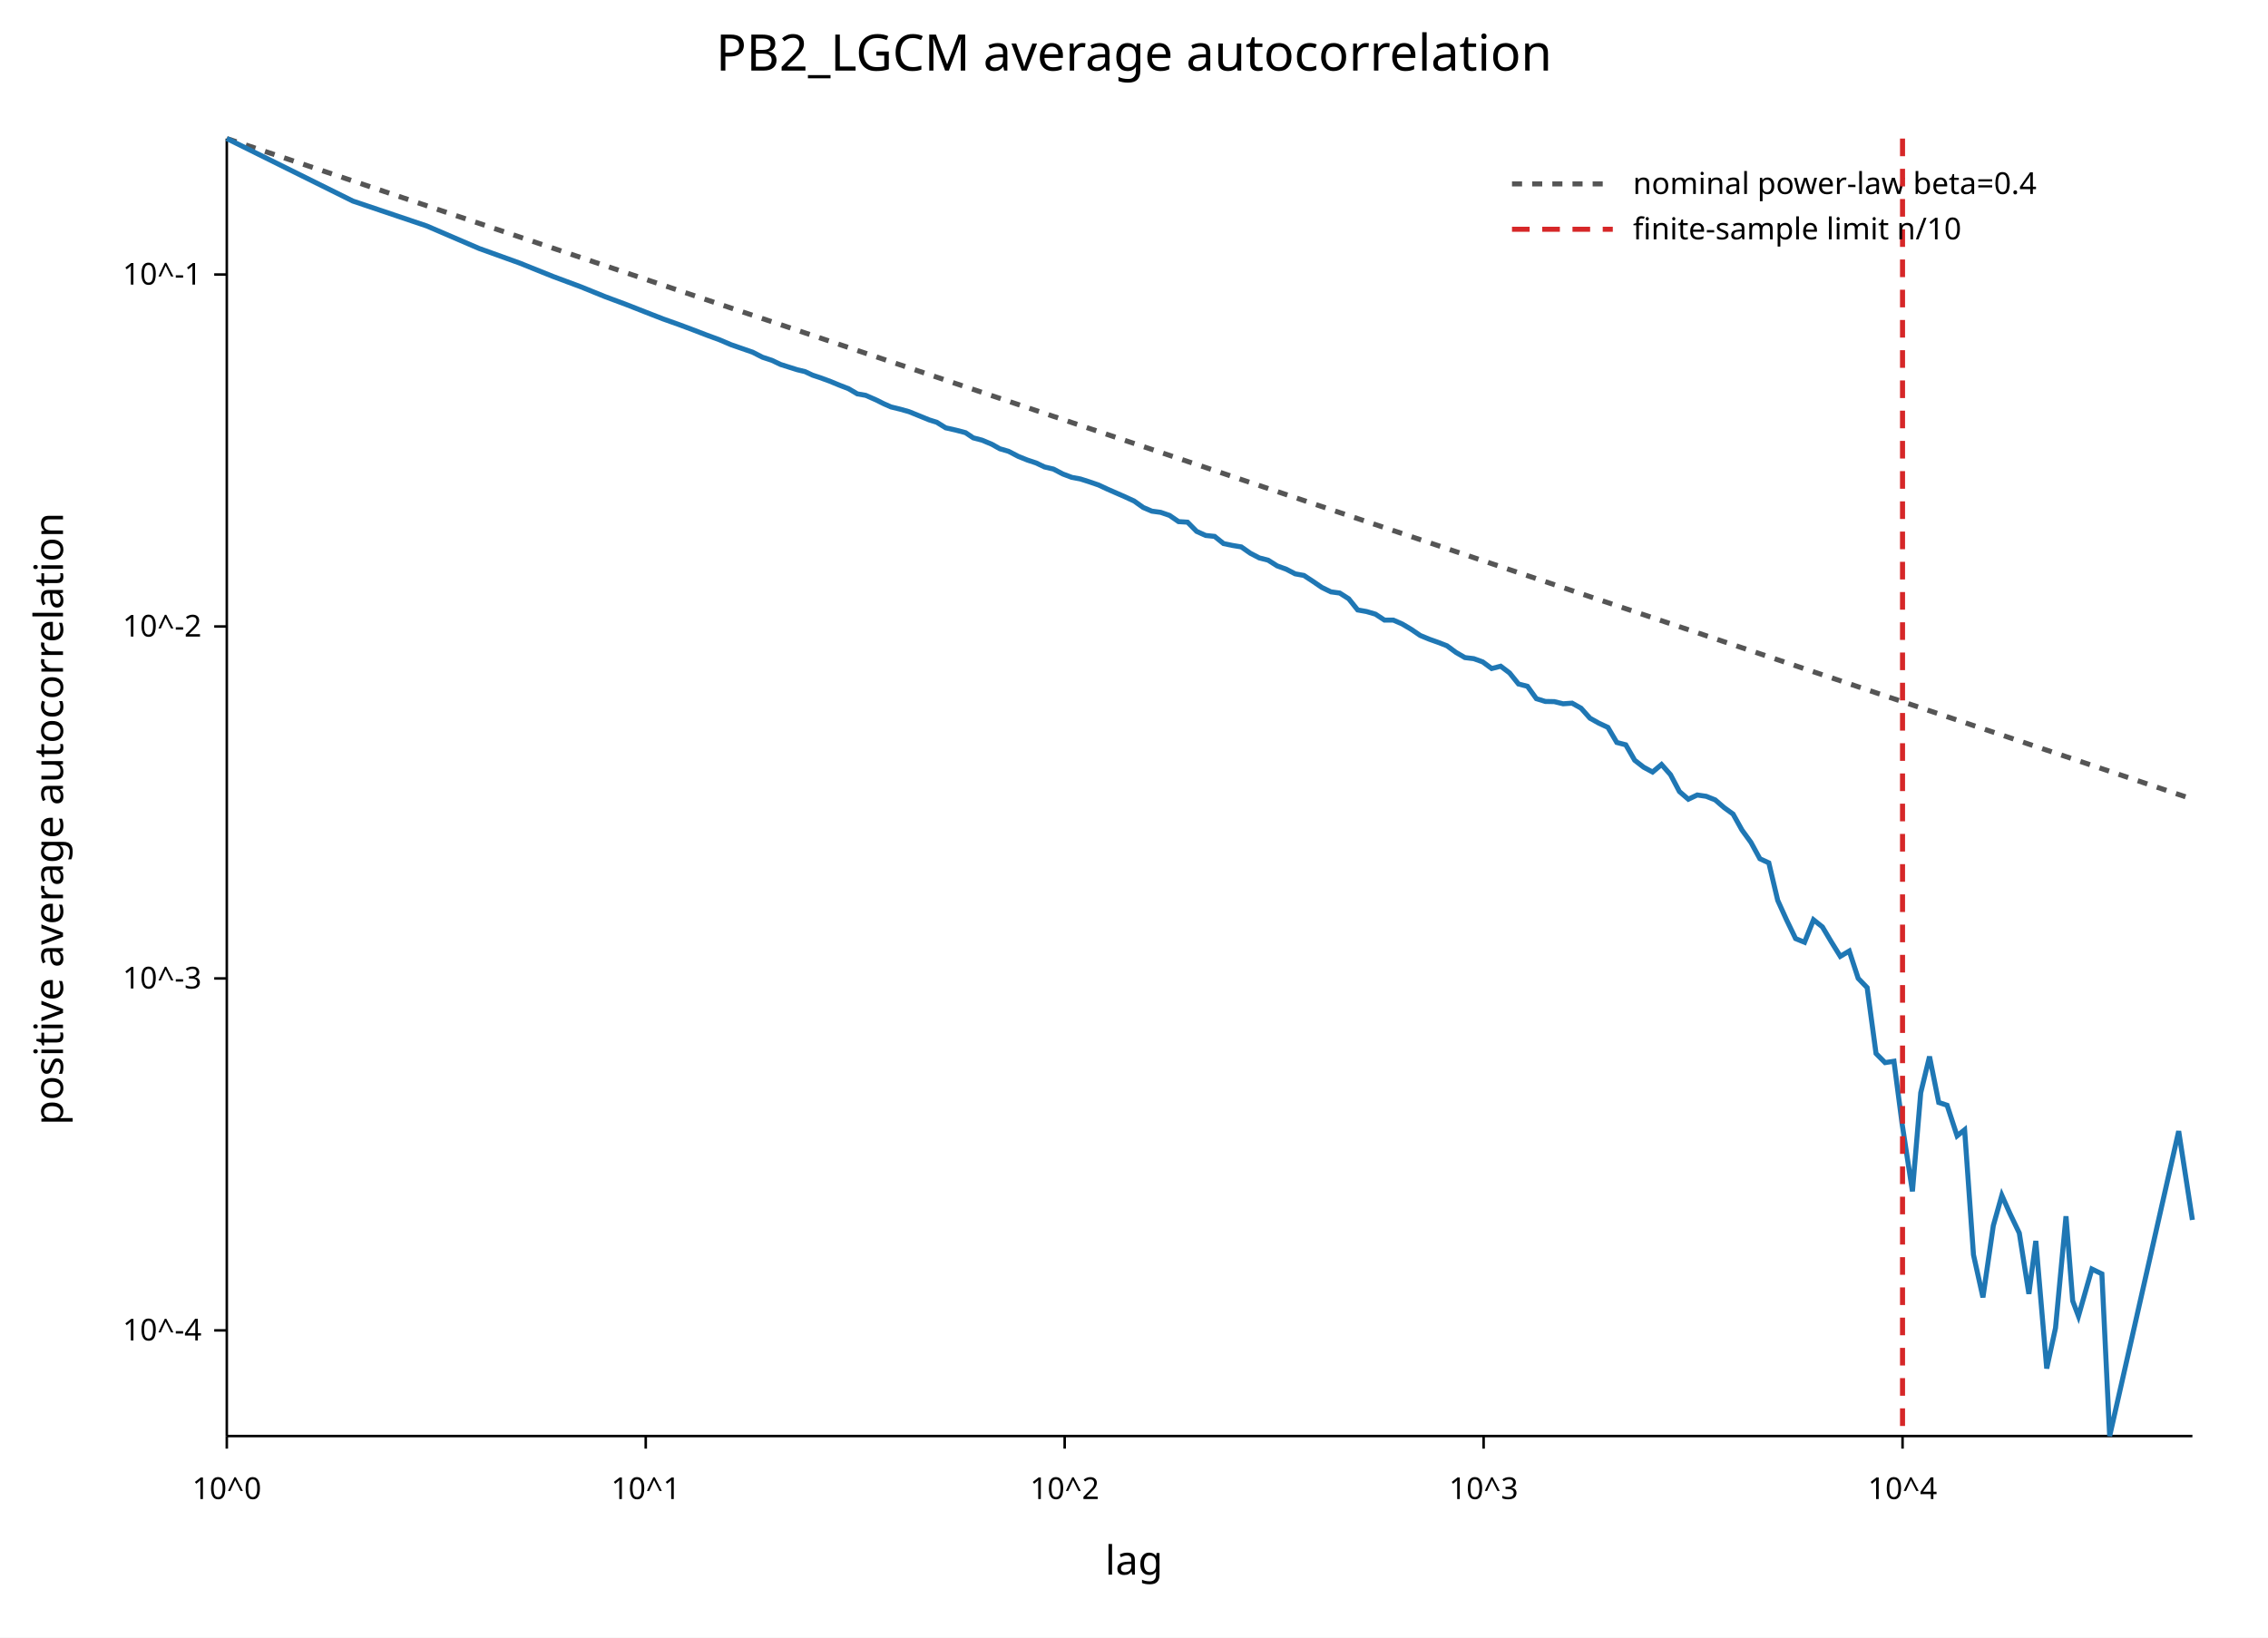
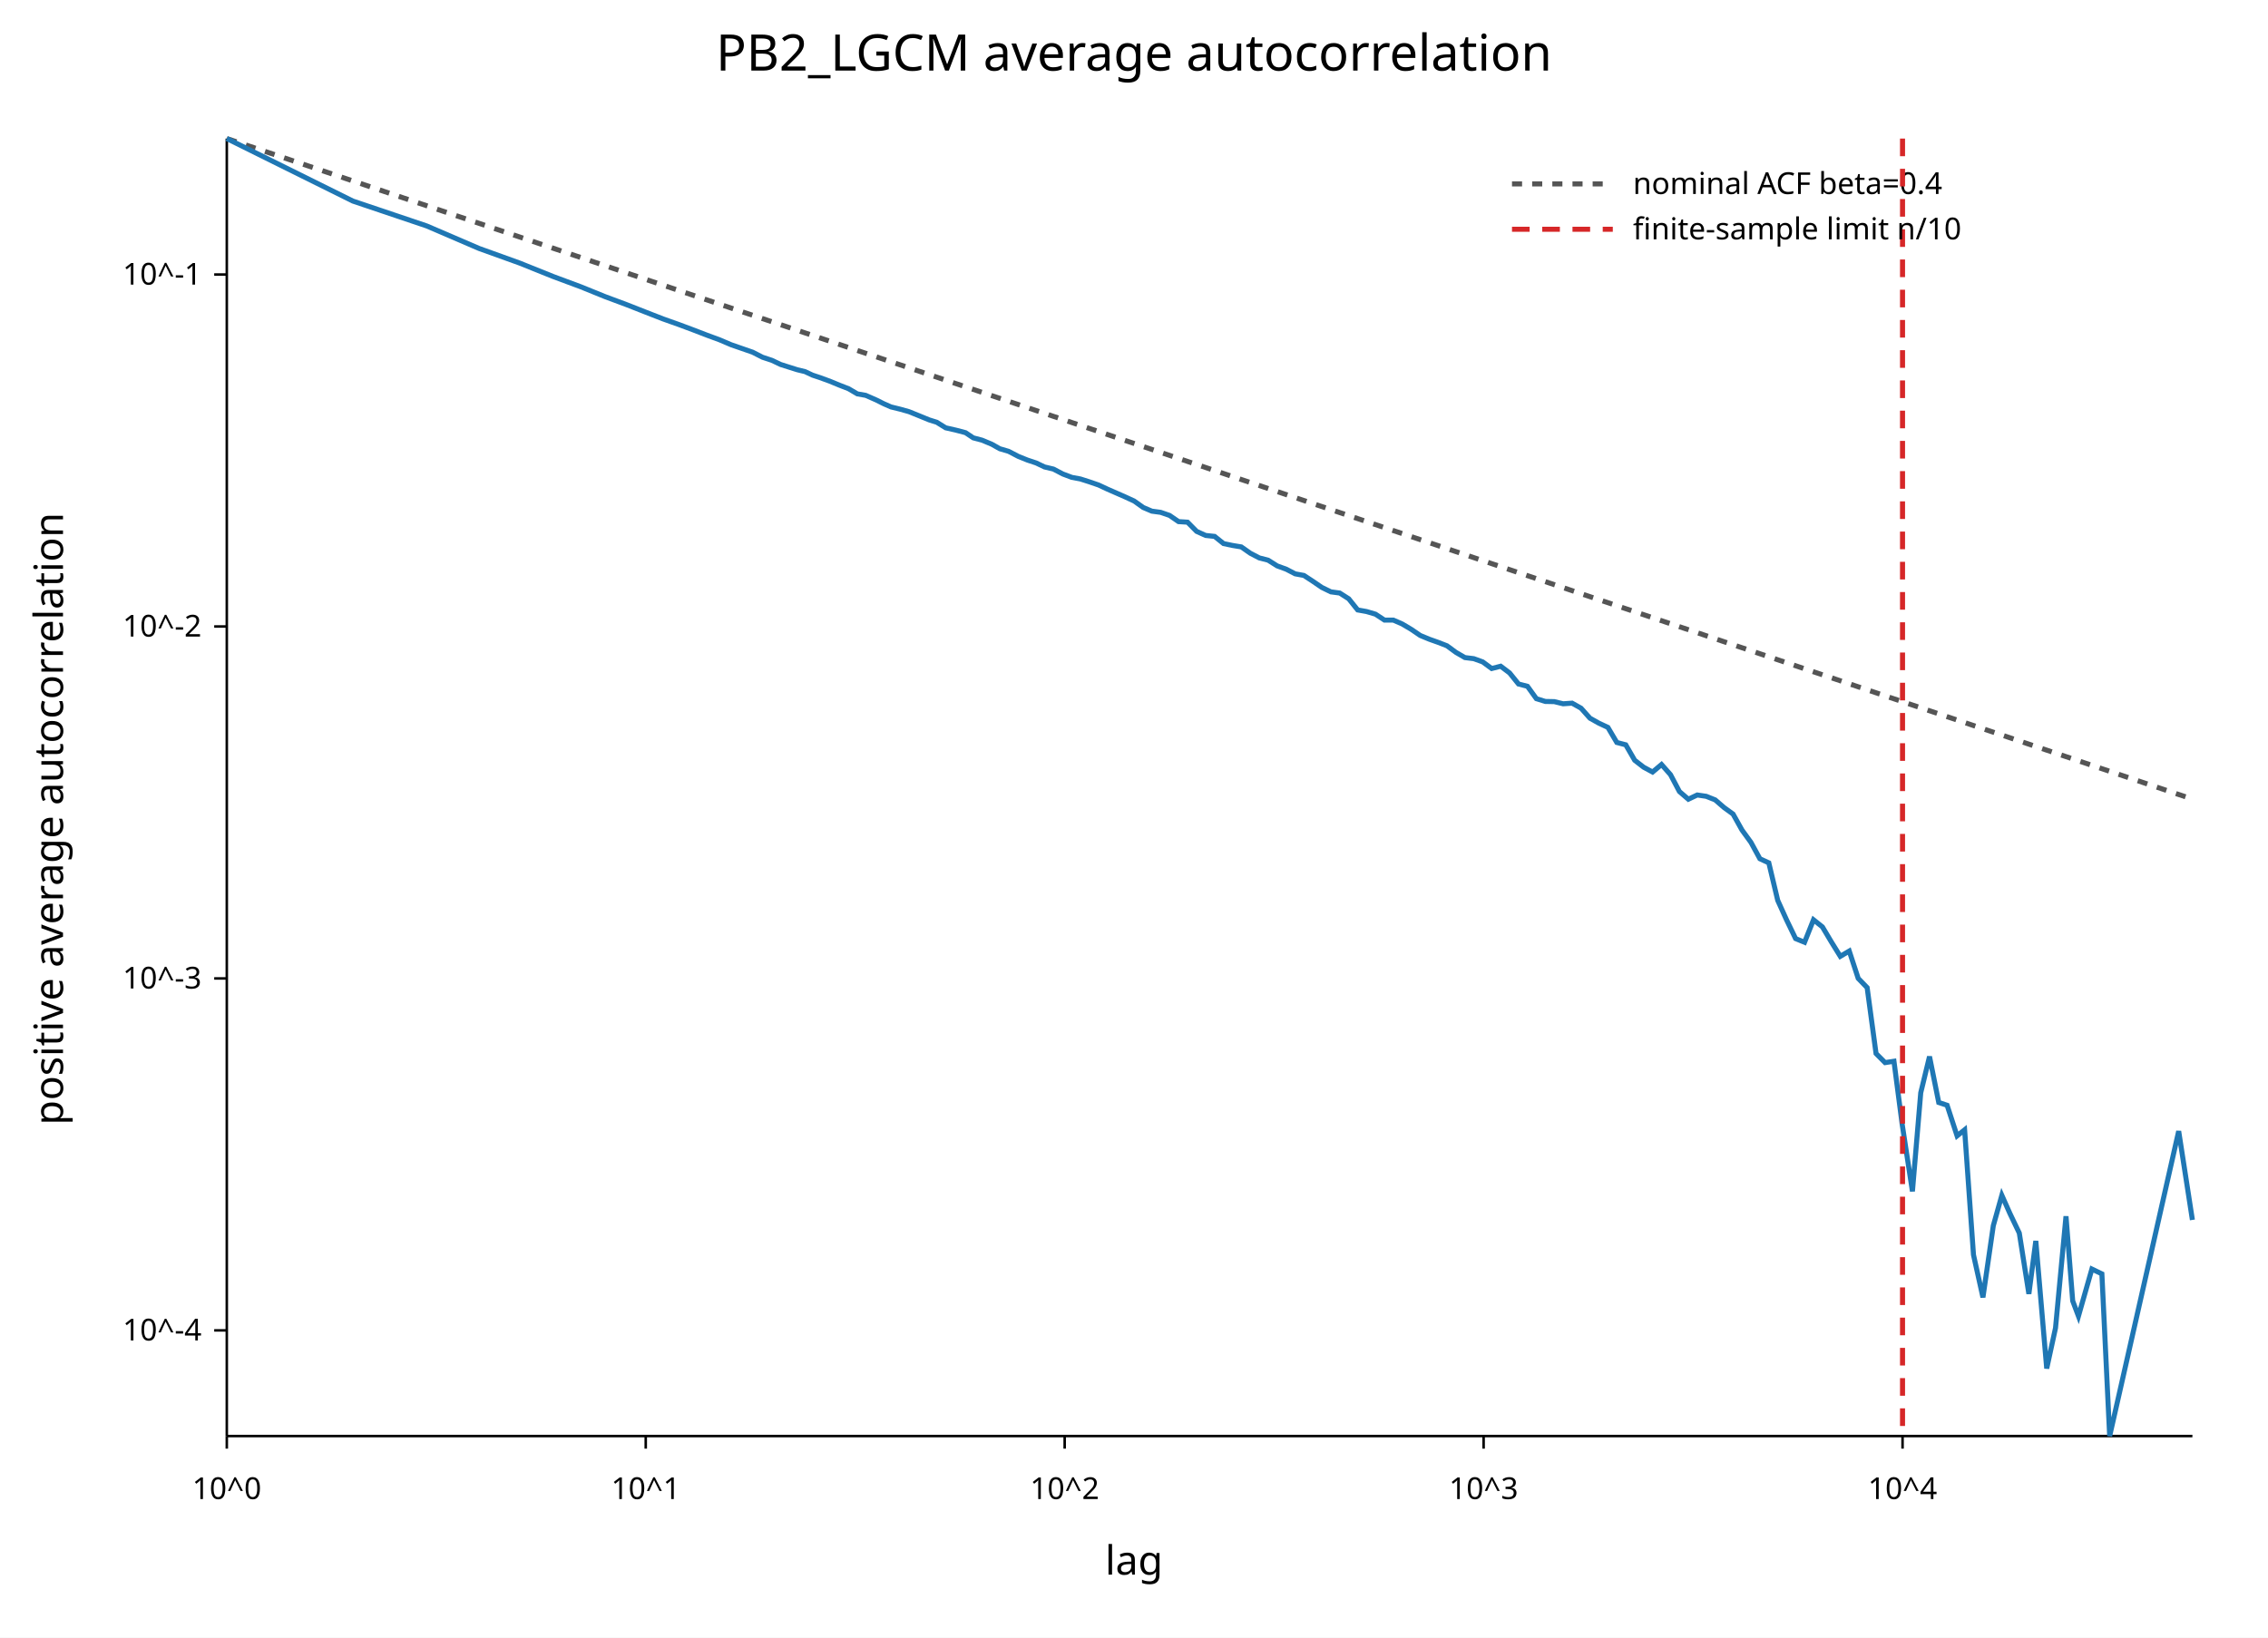
<svg xmlns="http://www.w3.org/2000/svg" width="900" height="650" viewBox="0 0 900 650">
  <rect width="100%" height="100%" fill="white" />
  <text x="450.0" y="28" text-anchor="middle" font-family="sans-serif" font-size="20">PB2_LGCM average autocorrelation</text>
  <line x1="90" y1="570" x2="870" y2="570" stroke="black" />
  <line x1="90" y1="55" x2="90" y2="570" stroke="black" />
  <line x1="90.0" y1="570" x2="90.0" y2="575" stroke="black" />
  <text x="90.0" y="595" text-anchor="middle" font-family="sans-serif" font-size="12">10^0</text>
  <line x1="256.245" y1="570" x2="256.245" y2="575" stroke="black" />
  <text x="256.245" y="595" text-anchor="middle" font-family="sans-serif" font-size="12">10^1</text>
  <line x1="422.49" y1="570" x2="422.49" y2="575" stroke="black" />
  <text x="422.49" y="595" text-anchor="middle" font-family="sans-serif" font-size="12">10^2</text>
  <line x1="588.735" y1="570" x2="588.735" y2="575" stroke="black" />
  <text x="588.735" y="595" text-anchor="middle" font-family="sans-serif" font-size="12">10^3</text>
  <line x1="754.98" y1="570" x2="754.98" y2="575" stroke="black" />
  <text x="754.98" y="595" text-anchor="middle" font-family="sans-serif" font-size="12">10^4</text>
  <line x1="85" y1="528.06" x2="90" y2="528.06" stroke="black" />
  <text x="80" y="532.06" text-anchor="end" font-family="sans-serif" font-size="12">10^-4</text>
  <line x1="85" y1="388.362" x2="90" y2="388.362" stroke="black" />
  <text x="80" y="392.362" text-anchor="end" font-family="sans-serif" font-size="12">10^-3</text>
  <line x1="85" y1="248.663" x2="90" y2="248.663" stroke="black" />
  <text x="80" y="252.663" text-anchor="end" font-family="sans-serif" font-size="12">10^-2</text>
  <line x1="85" y1="108.965" x2="90" y2="108.965" stroke="black" />
  <text x="80" y="112.965" text-anchor="end" font-family="sans-serif" font-size="12">10^-1</text>
  <polyline fill="none" stroke="#555555" stroke-width="2" stroke-dasharray="4 4" points="90.0,55.0 140.04,71.82 169.32,81.66 190.09,88.64 206.2,94.06 219.36,98.48 230.49,102.22 240.13,105.46 248.64,108.32 256.25,110.88 263.13,113.19 269.41,115.3 275.19,117.25 280.54,119.04 285.52,120.72 290.18,122.29 294.56,123.76 298.68,125.14 302.59,126.46 306.29,127.7 309.81,128.88 313.17,130.01 316.38,131.09 319.45,132.13 322.4,133.12 325.23,134.07 329.27,135.42 333.12,136.72 336.75,137.94 340.22,139.11 343.52,140.22 347.71,141.62 350.71,142.63 353.57,143.59 357.23,144.82 360.71,145.99 364.83,147.38 368.74,148.69 371.72,149.69 375.27,150.89 379.32,152.25 383.15,153.54 386.21,154.56 389.69,155.73 393.57,157.04 396.73,158.1 400.25,159.28 404.08,160.57 407.71,161.79 411.17,162.95 414.48,164.06 418.01,165.25 421.76,166.51 425.32,167.71 428.71,168.85 432.26,170.04 435.95,171.28 439.46,172.46 443.07,173.68 446.52,174.84 450.05,176.02 453.66,177.24 457.09,178.39 460.58,179.56 464.11,180.75 467.68,181.95 471.25,183.15 474.84,184.35 478.42,185.56 481.99,186.76 485.54,187.95 489.07,189.14 492.57,190.32 496.17,191.53 499.73,192.72 503.23,193.9 506.8,195.1 510.41,196.31 513.96,197.5 517.43,198.67 520.93,199.85 524.53,201.06 528.13,202.27 531.64,203.45 535.21,204.65 538.76,205.84 542.27,207.02 545.83,208.22 549.4,209.42 552.92,210.6 556.45,211.79 560.03,212.99 563.59,214.19 567.13,215.38 570.65,216.56 574.18,217.75 577.75,218.95 581.32,220.15 584.83,221.33 588.37,222.51 591.94,223.72 595.51,224.92 599.04,226.1 602.58,227.29 606.13,228.48 609.67,229.67 613.23,230.87 616.76,232.06 620.3,233.25 623.85,234.44 627.4,235.63 630.94,236.83 634.5,238.02 638.05,239.21 641.59,240.4 645.14,241.6 648.69,242.79 652.24,243.98 655.79,245.18 659.34,246.37 662.89,247.56 666.43,248.75 669.97,249.94 673.51,251.13 677.06,252.33 680.62,253.52 684.17,254.72 687.72,255.91 691.27,257.1 694.81,258.29 698.36,259.48 701.91,260.68 705.45,261.87 708.99,263.06 712.54,264.25 716.09,265.45 719.64,266.64 723.18,267.83 726.73,269.02 730.28,270.21 733.83,271.41 737.38,272.6 740.93,273.79 744.46,274.98 748.05,276.19 751.57,277.37 754.79,278.45 758.9,279.83 762.2,280.94 765.68,282.11 769.34,283.34 772.66,284.46 776.62,285.79 779.61,286.79 783.13,287.98 786.88,289.24 790.99,290.62 794.38,291.76 797.6,292.84 801.31,294.09 805.11,295.37 807.86,296.29 812.19,297.75 815.68,298.92 819.84,300.32 822.5,301.21 824.78,301.98 830.11,303.77 834.08,305.11 837.17,306.14 864.56,315.35 870.0,317.18" />
  <line x1="600" y1="73" x2="640" y2="73" stroke="#555555" stroke-width="2" stroke-dasharray="4 4" />
-   <text x="648" y="77" font-family="sans-serif" font-size="12">nominal power-law beta=0.4</text>
+   <text x="648" y="77" font-family="sans-serif" font-size="12">nominal ACF beta=0.4</text>
  <polyline fill="none" stroke="#1f77b4" stroke-width="2" points="90.0,55.0 140.04,79.81 169.32,89.68 190.09,98.61 206.2,104.41 219.36,109.7 230.49,113.84 240.13,117.75 248.64,120.92 256.25,123.91 263.13,126.59 269.41,128.82 275.19,130.98 280.54,133.04 285.52,134.87 290.18,136.85 294.56,138.37 298.68,139.8 302.59,141.8 306.29,143.02 309.81,144.68 313.17,145.75 316.38,146.76 319.45,147.5 322.4,148.89 325.23,149.83 329.27,151.3 333.12,152.89 336.75,154.3 340.22,156.34 343.52,156.92 347.71,158.76 350.71,160.26 353.57,161.52 357.23,162.42 360.71,163.4 364.83,165.07 368.74,166.67 371.72,167.6 375.27,169.81 379.32,170.73 383.15,171.74 386.21,173.79 389.69,174.71 393.57,176.33 396.73,178.11 400.25,179.15 404.08,181.15 407.71,182.61 411.17,183.76 414.48,185.34 418.01,186.18 421.76,188.14 425.32,189.48 428.71,190.11 432.26,191.24 435.95,192.51 439.46,194.15 443.07,195.73 446.52,197.24 450.05,198.87 453.66,201.43 457.09,202.89 460.58,203.36 464.11,204.58 467.68,207.04 471.25,207.27 474.84,210.91 478.42,212.53 481.99,212.91 485.54,215.76 489.07,216.5 492.57,217.08 496.17,219.6 499.73,221.45 503.23,222.35 506.8,224.61 510.41,225.93 513.96,227.77 517.43,228.41 520.93,230.7 524.53,233.16 528.13,234.92 531.64,235.39 535.21,237.67 538.76,242.1 542.27,242.73 545.83,243.78 549.4,246.13 552.92,246.14 556.45,247.68 560.03,249.81 563.59,252.23 567.13,253.7 570.65,254.95 574.18,256.32 577.75,258.94 581.32,261.01 584.83,261.44 588.37,262.72 591.94,265.35 595.51,264.44 599.04,267.1 602.58,271.49 606.13,272.41 609.67,277.32 613.23,278.42 616.76,278.49 620.3,279.35 623.85,279.1 627.4,281.1 630.94,285.07 634.5,287.06 638.05,288.71 641.59,294.7 645.14,295.63 648.69,301.77 652.24,304.52 655.79,306.44 659.34,303.45 662.89,307.47 666.43,314.17 669.97,317.23 673.51,315.55 677.06,316.07 680.62,317.49 684.17,320.55 687.72,323.12 691.27,329.47 694.81,334.34 698.36,340.85 701.91,342.49 705.45,357.39 708.99,365.21 712.54,372.55 716.09,374.01 719.64,365.08 723.18,367.91 726.73,373.87 730.28,379.59 733.83,377.49 737.38,388.34 740.93,392.01 744.46,418.17 748.05,421.78 751.57,421.23 754.79,445.99 758.9,472.88 762.2,433.74 765.68,419.37 769.34,437.6 772.66,438.7 776.62,450.85 779.61,448.45 783.13,498.08 786.88,514.96 790.99,486.52 794.38,474.44 797.6,481.69 801.31,489.44 805.11,513.57 807.86,492.55 812.19,543.19 815.68,527.12 819.84,482.76 822.5,516.36 824.78,522.41 830.11,503.72 834.08,505.63 837.17,570.0 864.56,448.97 870.0,484.22" />
  <line x1="754.97" y1="55" x2="754.97" y2="570" stroke="#d62728" stroke-width="2" stroke-dasharray="7 5" />
  <line x1="600" y1="91" x2="640" y2="91" stroke="#d62728" stroke-width="2" stroke-dasharray="7 5" />
  <text x="648" y="95" font-family="sans-serif" font-size="12">finite-sample limit n/10</text>
  <text x="450.0" y="625" text-anchor="middle" font-family="sans-serif" font-size="16">lag</text>
  <text x="25" y="325.0" transform="rotate(-90 25 325.0)" text-anchor="middle" font-family="sans-serif" font-size="16">positive average autocorrelation</text>
</svg>
